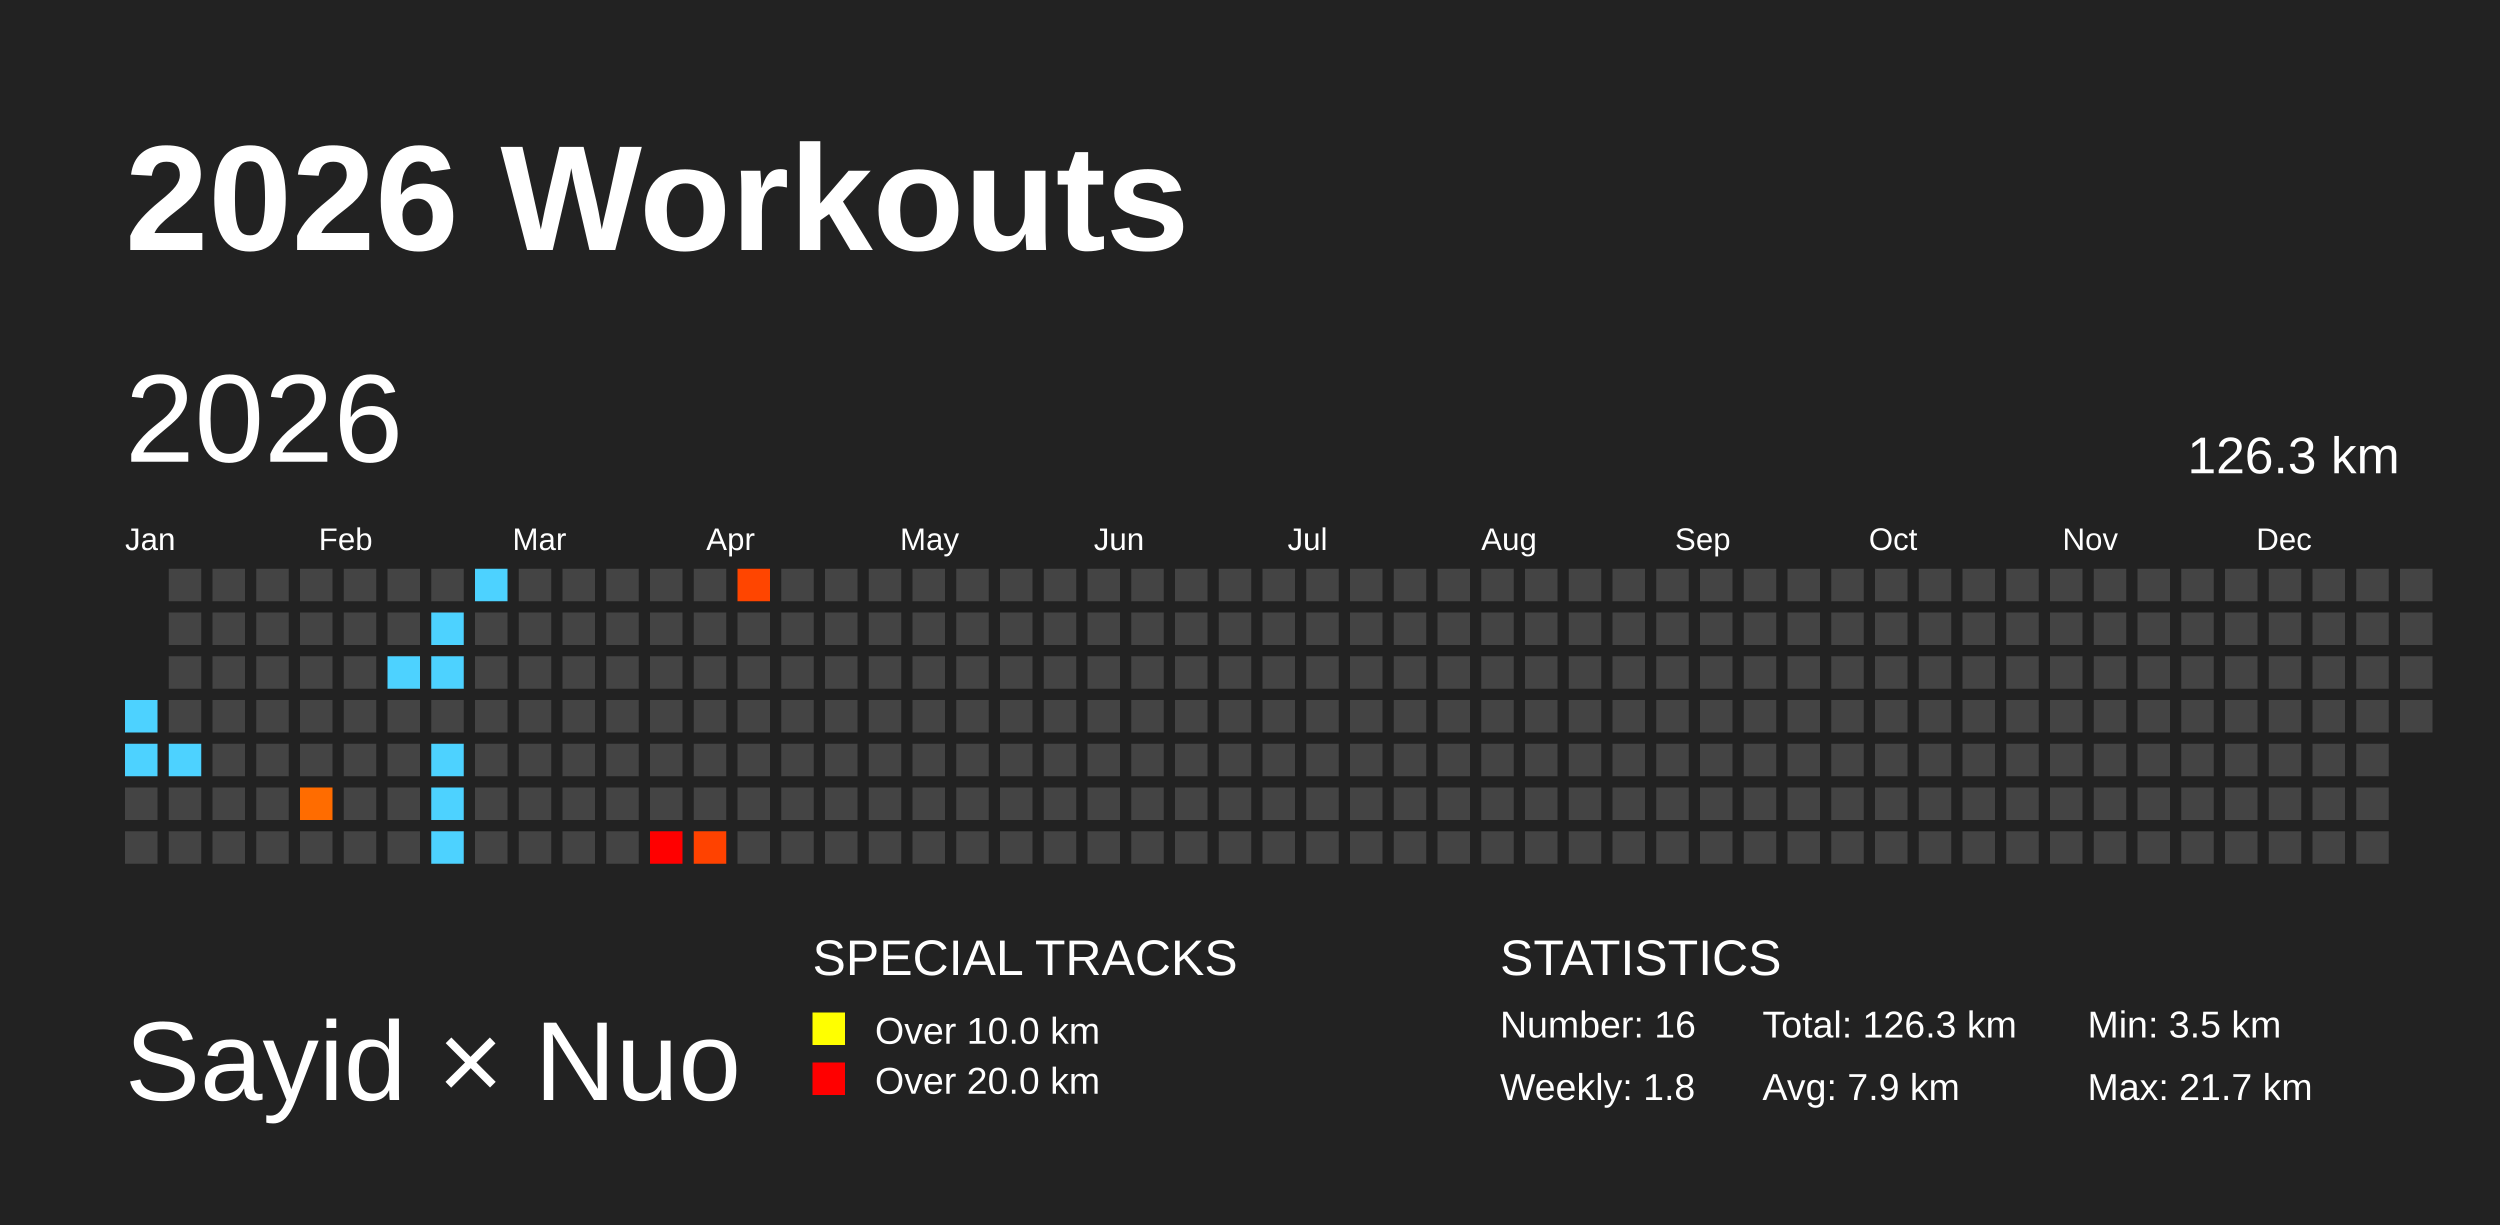
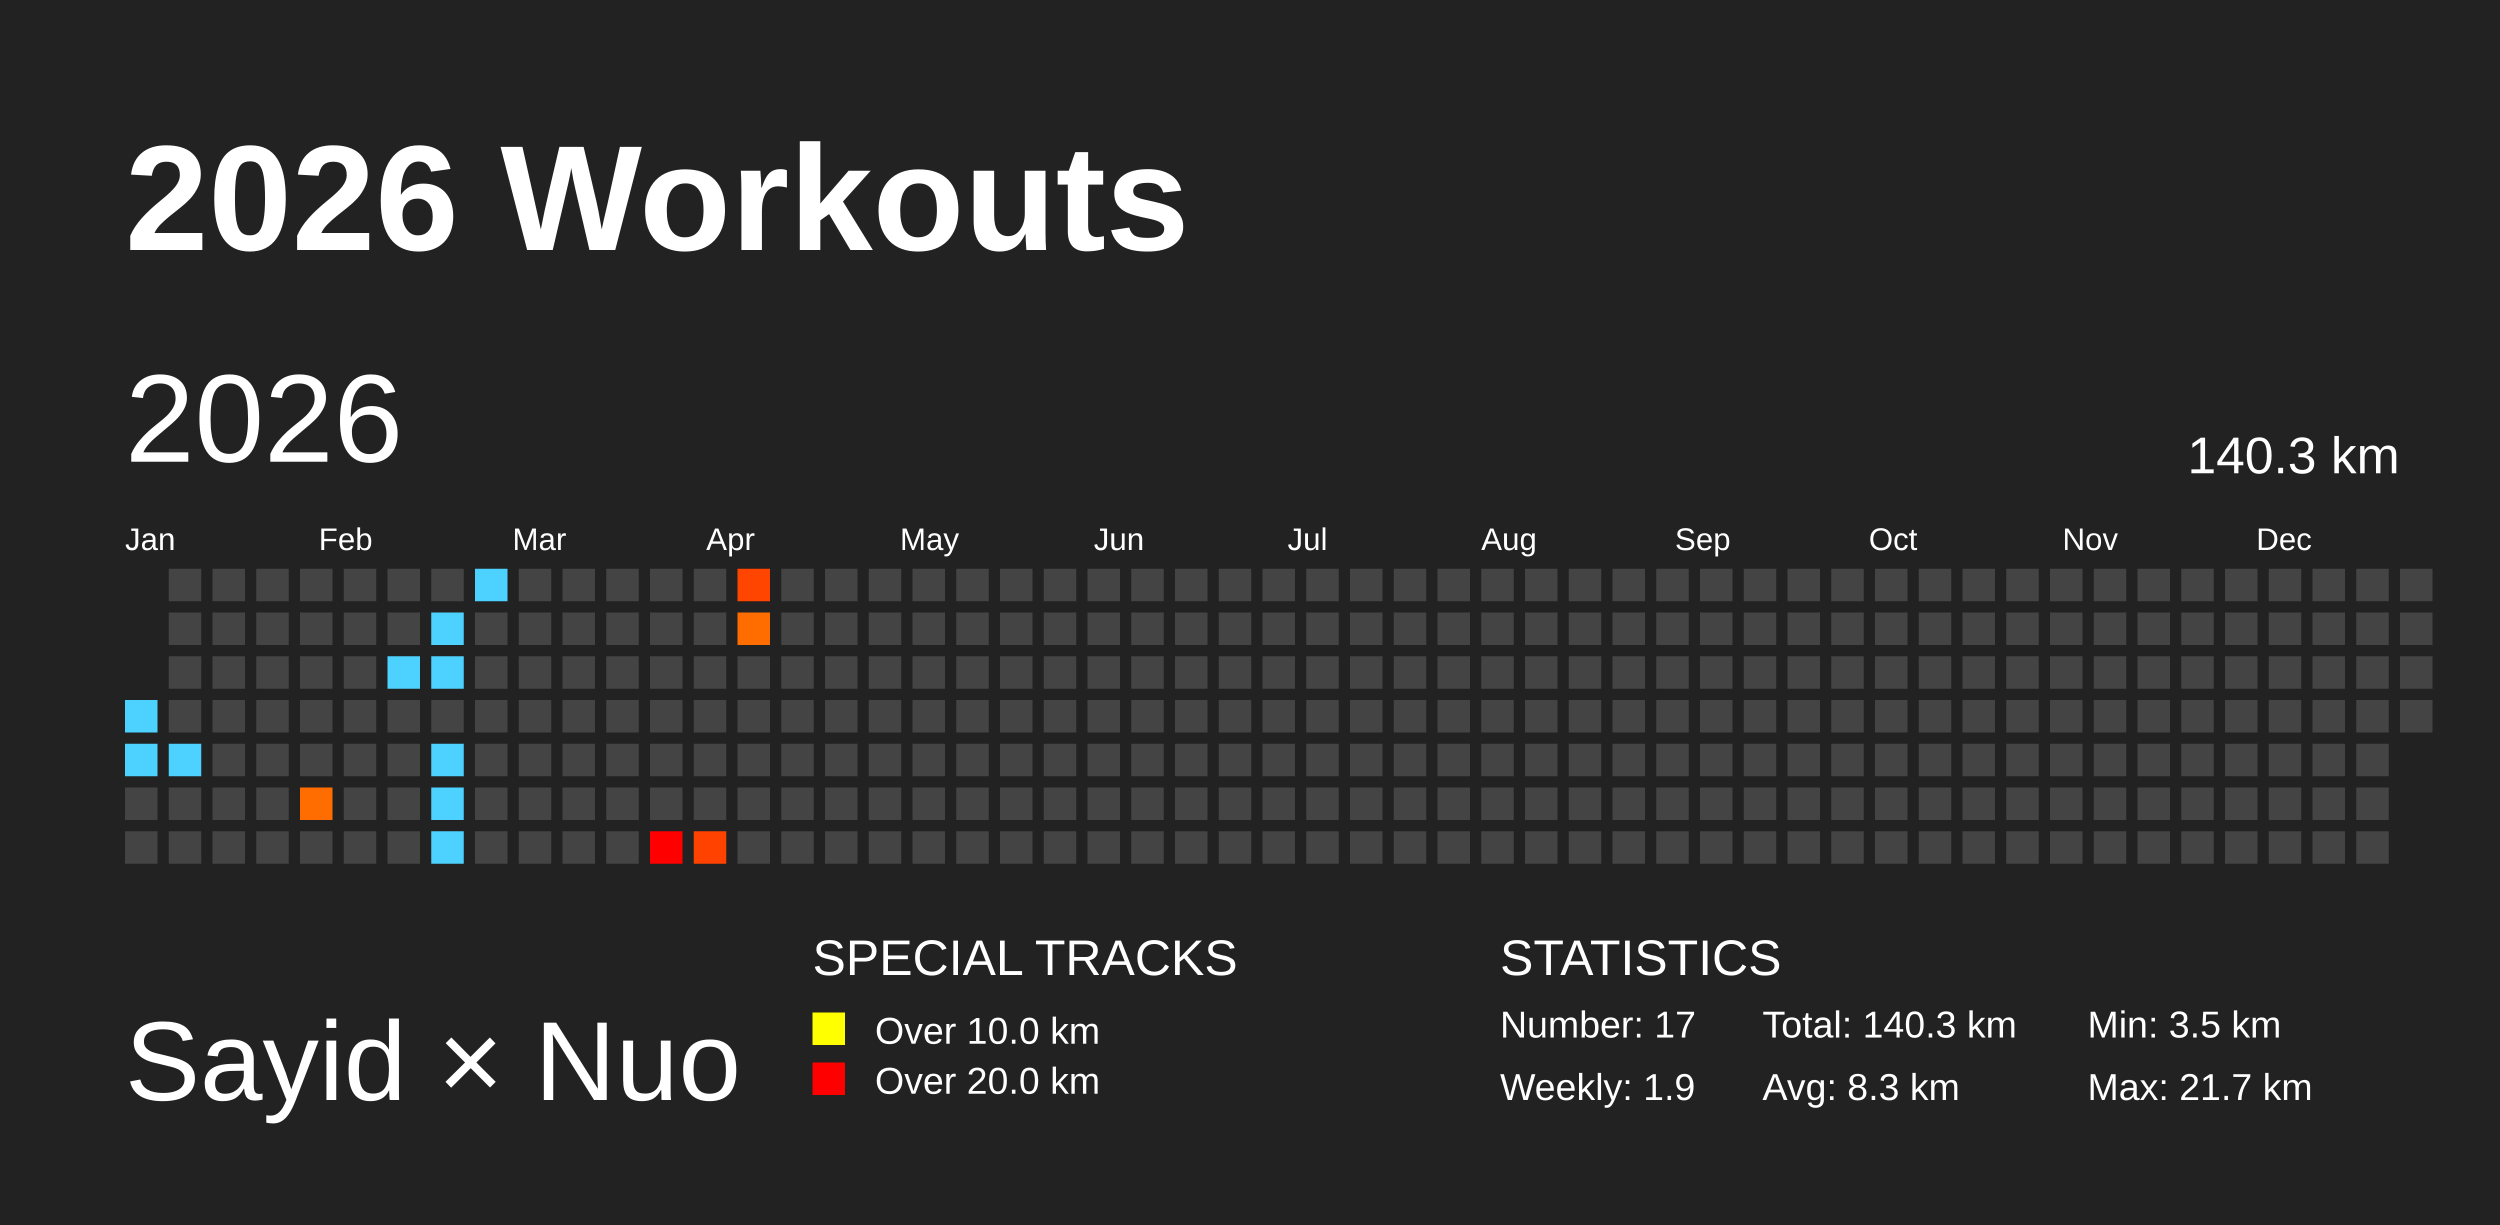
<svg xmlns="http://www.w3.org/2000/svg" baseProfile="full" height="98mm" version="1.1" viewBox="0,0,200,98" width="200mm">
  <defs />
  <rect fill="#222222" height="98" width="200" x="0" y="0" />
  <text fill="#FFFFFF" style="font-size:12px; font-family:Arial; font-weight:bold;" x="10" y="20">2026 Workouts</text>
  <text fill="#FFFFFF" style="font-size:9px; font-family:Arial" x="10" y="88">Sayid × Nuo</text>
  <text fill="#FFFFFF" style="font-size:4px; font-family:Arial" x="65" y="78">SPECIAL TRACKS</text>
  <rect fill="yellow" height="2.6" width="2.6" x="65" y="81" />
  <text fill="#FFFFFF" style="font-size:3px; font-family:Arial" x="70" y="83.5">Over 10.0 km</text>
  <rect fill="red" height="2.6" width="2.6" x="65" y="85" />
  <text fill="#FFFFFF" style="font-size:3px; font-family:Arial" x="70" y="87.5">Over 20.0 km</text>
  <text fill="#FFFFFF" style="font-size:4px; font-family:Arial" x="120" y="78">STATISTICS</text>
-   <text fill="#FFFFFF" style="font-size:3px; font-family:Arial" x="120" y="83">Number: 16</text>
-   <text fill="#FFFFFF" style="font-size:3px; font-family:Arial" x="120" y="88">Weekly: 1.8</text>
-   <text fill="#FFFFFF" style="font-size:3px; font-family:Arial" x="141" y="83">Total: 126.3 km</text>
-   <text fill="#FFFFFF" style="font-size:3px; font-family:Arial" x="141" y="88">Avg: 7.9 km</text>
+   <text fill="#FFFFFF" style="font-size:3px; font-family:Arial" x="120" y="83">Number: 17</text>
+   <text fill="#FFFFFF" style="font-size:3px; font-family:Arial" x="120" y="88">Weekly: 1.9</text>
+   <text fill="#FFFFFF" style="font-size:3px; font-family:Arial" x="141" y="83">Total: 140.3 km</text>
+   <text fill="#FFFFFF" style="font-size:3px; font-family:Arial" x="141" y="88">Avg: 8.3 km</text>
  <text fill="#FFFFFF" style="font-size:3px; font-family:Arial" x="167" y="83">Min: 3.5 km</text>
  <text fill="#FFFFFF" style="font-size:3px; font-family:Arial" x="167" y="88">Max: 21.7 km</text>
  <text dominant-baseline="hanging" fill="#FFFFFF" style="font-size:10.0px; font-family:Arial;" x="10" y="30">2026</text>
-   <text dominant-baseline="hanging" fill="#FFFFFF" style="font-size:4.125px; font-family:Arial;" x="175" y="35">126.3 km</text>
+   <text dominant-baseline="hanging" fill="#FFFFFF" style="font-size:4.125px; font-family:Arial;" x="175" y="35">140.3 km</text>
  <text fill="#FFFFFF" style="font-size:2.5px; font-family:Arial" x="10.0" y="44">Jan</text>
  <text fill="#FFFFFF" style="font-size:2.5px; font-family:Arial" x="25.5" y="44">Feb</text>
  <text fill="#FFFFFF" style="font-size:2.5px; font-family:Arial" x="41.0" y="44">Mar</text>
  <text fill="#FFFFFF" style="font-size:2.5px; font-family:Arial" x="56.5" y="44">Apr</text>
  <text fill="#FFFFFF" style="font-size:2.5px; font-family:Arial" x="72.0" y="44">May</text>
  <text fill="#FFFFFF" style="font-size:2.5px; font-family:Arial" x="87.5" y="44">Jun</text>
  <text fill="#FFFFFF" style="font-size:2.5px; font-family:Arial" x="103.0" y="44">Jul</text>
  <text fill="#FFFFFF" style="font-size:2.5px; font-family:Arial" x="118.5" y="44">Aug</text>
  <text fill="#FFFFFF" style="font-size:2.5px; font-family:Arial" x="134.0" y="44">Sep</text>
  <text fill="#FFFFFF" style="font-size:2.5px; font-family:Arial" x="149.5" y="44">Oct</text>
  <text fill="#FFFFFF" style="font-size:2.5px; font-family:Arial" x="165.0" y="44">Nov</text>
  <text fill="#FFFFFF" style="font-size:2.5px; font-family:Arial" x="180.5" y="44">Dec</text>
  <rect fill="#4dd2ff" height="2.6" width="2.6" x="10.0" y="56.0" />
  <rect fill="#4dd2ff" height="2.6" width="2.6" x="10.0" y="59.5" />
  <rect fill="#444444" height="2.6" width="2.6" x="10.0" y="63.0" />
  <rect fill="#444444" height="2.6" width="2.6" x="10.0" y="66.5" />
  <rect fill="#444444" height="2.6" width="2.6" x="13.5" y="45.5" />
  <rect fill="#444444" height="2.6" width="2.6" x="13.5" y="49.0" />
  <rect fill="#444444" height="2.6" width="2.6" x="13.5" y="52.5" />
  <rect fill="#444444" height="2.6" width="2.6" x="13.5" y="56.0" />
  <rect fill="#4dd2ff" height="2.6" width="2.6" x="13.5" y="59.5" />
  <rect fill="#444444" height="2.6" width="2.6" x="13.5" y="63.0" />
  <rect fill="#444444" height="2.6" width="2.6" x="13.5" y="66.5" />
  <rect fill="#444444" height="2.6" width="2.6" x="17.0" y="45.5" />
  <rect fill="#444444" height="2.6" width="2.6" x="17.0" y="49.0" />
  <rect fill="#444444" height="2.6" width="2.6" x="17.0" y="52.5" />
  <rect fill="#444444" height="2.6" width="2.6" x="17.0" y="56.0" />
  <rect fill="#444444" height="2.6" width="2.6" x="17.0" y="59.5" />
  <rect fill="#444444" height="2.6" width="2.6" x="17.0" y="63.0" />
  <rect fill="#444444" height="2.6" width="2.6" x="17.0" y="66.5" />
  <rect fill="#444444" height="2.6" width="2.6" x="20.5" y="45.5" />
  <rect fill="#444444" height="2.6" width="2.6" x="20.5" y="49.0" />
  <rect fill="#444444" height="2.6" width="2.6" x="20.5" y="52.5" />
  <rect fill="#444444" height="2.6" width="2.6" x="20.5" y="56.0" />
  <rect fill="#444444" height="2.6" width="2.6" x="20.5" y="59.5" />
  <rect fill="#444444" height="2.6" width="2.6" x="20.5" y="63.0" />
  <rect fill="#444444" height="2.6" width="2.6" x="20.5" y="66.5" />
  <rect fill="#444444" height="2.6" width="2.6" x="24.0" y="45.5" />
  <rect fill="#444444" height="2.6" width="2.6" x="24.0" y="49.0" />
  <rect fill="#444444" height="2.6" width="2.6" x="24.0" y="52.5" />
  <rect fill="#444444" height="2.6" width="2.6" x="24.0" y="56.0" />
  <rect fill="#444444" height="2.6" width="2.6" x="24.0" y="59.5" />
  <rect fill="#ff6c00" height="2.6" width="2.6" x="24.0" y="63.0" />
  <rect fill="#444444" height="2.6" width="2.6" x="24.0" y="66.5" />
  <rect fill="#444444" height="2.6" width="2.6" x="27.5" y="45.5" />
  <rect fill="#444444" height="2.6" width="2.6" x="27.5" y="49.0" />
  <rect fill="#444444" height="2.6" width="2.6" x="27.5" y="52.5" />
  <rect fill="#444444" height="2.6" width="2.6" x="27.5" y="56.0" />
  <rect fill="#444444" height="2.6" width="2.6" x="27.5" y="59.5" />
  <rect fill="#444444" height="2.6" width="2.6" x="27.5" y="63.0" />
  <rect fill="#444444" height="2.6" width="2.6" x="27.5" y="66.5" />
  <rect fill="#444444" height="2.6" width="2.6" x="31.0" y="45.5" />
  <rect fill="#444444" height="2.6" width="2.6" x="31.0" y="49.0" />
  <rect fill="#4dd2ff" height="2.6" width="2.6" x="31.0" y="52.5" />
  <rect fill="#444444" height="2.6" width="2.6" x="31.0" y="56.0" />
  <rect fill="#444444" height="2.6" width="2.6" x="31.0" y="59.5" />
  <rect fill="#444444" height="2.6" width="2.6" x="31.0" y="63.0" />
  <rect fill="#444444" height="2.6" width="2.6" x="31.0" y="66.5" />
  <rect fill="#444444" height="2.6" width="2.6" x="34.5" y="45.5" />
  <rect fill="#4dd2ff" height="2.6" width="2.6" x="34.5" y="49.0" />
  <rect fill="#4dd2ff" height="2.6" width="2.6" x="34.5" y="52.5" />
  <rect fill="#444444" height="2.6" width="2.6" x="34.5" y="56.0" />
  <rect fill="#4dd2ff" height="2.6" width="2.6" x="34.5" y="59.5" />
  <rect fill="#4dd2ff" height="2.6" width="2.6" x="34.5" y="63.0" />
  <rect fill="#4dd2ff" height="2.6" width="2.6" x="34.5" y="66.5" />
  <rect fill="#4dd2ff" height="2.6" width="2.6" x="38.0" y="45.5" />
  <rect fill="#444444" height="2.6" width="2.6" x="38.0" y="49.0" />
  <rect fill="#444444" height="2.6" width="2.6" x="38.0" y="52.5" />
  <rect fill="#444444" height="2.6" width="2.6" x="38.0" y="56.0" />
  <rect fill="#444444" height="2.6" width="2.6" x="38.0" y="59.5" />
  <rect fill="#444444" height="2.6" width="2.6" x="38.0" y="63.0" />
  <rect fill="#444444" height="2.6" width="2.6" x="38.0" y="66.5" />
  <rect fill="#444444" height="2.6" width="2.6" x="41.5" y="45.5" />
  <rect fill="#444444" height="2.6" width="2.6" x="41.5" y="49.0" />
  <rect fill="#444444" height="2.6" width="2.6" x="41.5" y="52.5" />
  <rect fill="#444444" height="2.6" width="2.6" x="41.5" y="56.0" />
  <rect fill="#444444" height="2.6" width="2.6" x="41.5" y="59.5" />
  <rect fill="#444444" height="2.6" width="2.6" x="41.5" y="63.0" />
  <rect fill="#444444" height="2.6" width="2.6" x="41.5" y="66.5" />
  <rect fill="#444444" height="2.6" width="2.6" x="45.0" y="45.5" />
  <rect fill="#444444" height="2.6" width="2.6" x="45.0" y="49.0" />
  <rect fill="#444444" height="2.6" width="2.6" x="45.0" y="52.5" />
  <rect fill="#444444" height="2.6" width="2.6" x="45.0" y="56.0" />
  <rect fill="#444444" height="2.6" width="2.6" x="45.0" y="59.5" />
  <rect fill="#444444" height="2.6" width="2.6" x="45.0" y="63.0" />
  <rect fill="#444444" height="2.6" width="2.6" x="45.0" y="66.5" />
  <rect fill="#444444" height="2.6" width="2.6" x="48.5" y="45.5" />
  <rect fill="#444444" height="2.6" width="2.6" x="48.5" y="49.0" />
  <rect fill="#444444" height="2.6" width="2.6" x="48.5" y="52.5" />
  <rect fill="#444444" height="2.6" width="2.6" x="48.5" y="56.0" />
  <rect fill="#444444" height="2.6" width="2.6" x="48.5" y="59.5" />
  <rect fill="#444444" height="2.6" width="2.6" x="48.5" y="63.0" />
  <rect fill="#444444" height="2.6" width="2.6" x="48.5" y="66.5" />
  <rect fill="#444444" height="2.6" width="2.6" x="52.0" y="45.5" />
  <rect fill="#444444" height="2.6" width="2.6" x="52.0" y="49.0" />
  <rect fill="#444444" height="2.6" width="2.6" x="52.0" y="52.5" />
  <rect fill="#444444" height="2.6" width="2.6" x="52.0" y="56.0" />
  <rect fill="#444444" height="2.6" width="2.6" x="52.0" y="59.5" />
  <rect fill="#444444" height="2.6" width="2.6" x="52.0" y="63.0" />
  <rect fill="red" height="2.6" width="2.6" x="52.0" y="66.5" />
  <rect fill="#444444" height="2.6" width="2.6" x="55.5" y="45.5" />
  <rect fill="#444444" height="2.6" width="2.6" x="55.5" y="49.0" />
  <rect fill="#444444" height="2.6" width="2.6" x="55.5" y="52.5" />
  <rect fill="#444444" height="2.6" width="2.6" x="55.5" y="56.0" />
  <rect fill="#444444" height="2.6" width="2.6" x="55.5" y="59.5" />
  <rect fill="#444444" height="2.6" width="2.6" x="55.5" y="63.0" />
  <rect fill="#ff4200" height="2.6" width="2.6" x="55.5" y="66.5" />
  <rect fill="#ff4500" height="2.6" width="2.6" x="59.0" y="45.5" />
-   <rect fill="#444444" height="2.6" width="2.6" x="59.0" y="49.0" />
+   <rect fill="#ff6c00" height="2.6" width="2.6" x="59.0" y="49.0" />
  <rect fill="#444444" height="2.6" width="2.6" x="59.0" y="52.5" />
  <rect fill="#444444" height="2.6" width="2.6" x="59.0" y="56.0" />
  <rect fill="#444444" height="2.6" width="2.6" x="59.0" y="59.5" />
  <rect fill="#444444" height="2.6" width="2.6" x="59.0" y="63.0" />
  <rect fill="#444444" height="2.6" width="2.6" x="59.0" y="66.5" />
  <rect fill="#444444" height="2.6" width="2.6" x="62.5" y="45.5" />
  <rect fill="#444444" height="2.6" width="2.6" x="62.5" y="49.0" />
  <rect fill="#444444" height="2.6" width="2.6" x="62.5" y="52.5" />
  <rect fill="#444444" height="2.6" width="2.6" x="62.5" y="56.0" />
  <rect fill="#444444" height="2.6" width="2.6" x="62.5" y="59.5" />
  <rect fill="#444444" height="2.6" width="2.6" x="62.5" y="63.0" />
  <rect fill="#444444" height="2.6" width="2.6" x="62.5" y="66.5" />
  <rect fill="#444444" height="2.6" width="2.6" x="66.0" y="45.5" />
  <rect fill="#444444" height="2.6" width="2.6" x="66.0" y="49.0" />
  <rect fill="#444444" height="2.6" width="2.6" x="66.0" y="52.5" />
  <rect fill="#444444" height="2.6" width="2.6" x="66.0" y="56.0" />
  <rect fill="#444444" height="2.6" width="2.6" x="66.0" y="59.5" />
  <rect fill="#444444" height="2.6" width="2.6" x="66.0" y="63.0" />
  <rect fill="#444444" height="2.6" width="2.6" x="66.0" y="66.5" />
  <rect fill="#444444" height="2.6" width="2.6" x="69.5" y="45.5" />
  <rect fill="#444444" height="2.6" width="2.6" x="69.5" y="49.0" />
  <rect fill="#444444" height="2.6" width="2.6" x="69.5" y="52.5" />
  <rect fill="#444444" height="2.6" width="2.6" x="69.5" y="56.0" />
  <rect fill="#444444" height="2.6" width="2.6" x="69.5" y="59.5" />
  <rect fill="#444444" height="2.6" width="2.6" x="69.5" y="63.0" />
  <rect fill="#444444" height="2.6" width="2.6" x="69.5" y="66.5" />
  <rect fill="#444444" height="2.6" width="2.6" x="73.0" y="45.5" />
  <rect fill="#444444" height="2.6" width="2.6" x="73.0" y="49.0" />
  <rect fill="#444444" height="2.6" width="2.6" x="73.0" y="52.5" />
  <rect fill="#444444" height="2.6" width="2.6" x="73.0" y="56.0" />
  <rect fill="#444444" height="2.6" width="2.6" x="73.0" y="59.5" />
  <rect fill="#444444" height="2.6" width="2.6" x="73.0" y="63.0" />
  <rect fill="#444444" height="2.6" width="2.6" x="73.0" y="66.5" />
  <rect fill="#444444" height="2.6" width="2.6" x="76.5" y="45.5" />
  <rect fill="#444444" height="2.6" width="2.6" x="76.5" y="49.0" />
  <rect fill="#444444" height="2.6" width="2.6" x="76.5" y="52.5" />
  <rect fill="#444444" height="2.6" width="2.6" x="76.5" y="56.0" />
  <rect fill="#444444" height="2.6" width="2.6" x="76.5" y="59.5" />
  <rect fill="#444444" height="2.6" width="2.6" x="76.5" y="63.0" />
  <rect fill="#444444" height="2.6" width="2.6" x="76.5" y="66.5" />
  <rect fill="#444444" height="2.6" width="2.6" x="80.0" y="45.5" />
  <rect fill="#444444" height="2.6" width="2.6" x="80.0" y="49.0" />
  <rect fill="#444444" height="2.6" width="2.6" x="80.0" y="52.5" />
  <rect fill="#444444" height="2.6" width="2.6" x="80.0" y="56.0" />
  <rect fill="#444444" height="2.6" width="2.6" x="80.0" y="59.5" />
  <rect fill="#444444" height="2.6" width="2.6" x="80.0" y="63.0" />
  <rect fill="#444444" height="2.6" width="2.6" x="80.0" y="66.5" />
  <rect fill="#444444" height="2.6" width="2.6" x="83.5" y="45.5" />
  <rect fill="#444444" height="2.6" width="2.6" x="83.5" y="49.0" />
  <rect fill="#444444" height="2.6" width="2.6" x="83.5" y="52.5" />
  <rect fill="#444444" height="2.6" width="2.6" x="83.5" y="56.0" />
  <rect fill="#444444" height="2.6" width="2.6" x="83.5" y="59.5" />
  <rect fill="#444444" height="2.6" width="2.6" x="83.5" y="63.0" />
  <rect fill="#444444" height="2.6" width="2.6" x="83.5" y="66.5" />
  <rect fill="#444444" height="2.6" width="2.6" x="87.0" y="45.5" />
  <rect fill="#444444" height="2.6" width="2.6" x="87.0" y="49.0" />
  <rect fill="#444444" height="2.6" width="2.6" x="87.0" y="52.5" />
  <rect fill="#444444" height="2.6" width="2.6" x="87.0" y="56.0" />
  <rect fill="#444444" height="2.6" width="2.6" x="87.0" y="59.5" />
  <rect fill="#444444" height="2.6" width="2.6" x="87.0" y="63.0" />
  <rect fill="#444444" height="2.6" width="2.6" x="87.0" y="66.5" />
  <rect fill="#444444" height="2.6" width="2.6" x="90.5" y="45.5" />
  <rect fill="#444444" height="2.6" width="2.6" x="90.5" y="49.0" />
  <rect fill="#444444" height="2.6" width="2.6" x="90.5" y="52.5" />
  <rect fill="#444444" height="2.6" width="2.6" x="90.5" y="56.0" />
  <rect fill="#444444" height="2.6" width="2.6" x="90.5" y="59.5" />
  <rect fill="#444444" height="2.6" width="2.6" x="90.5" y="63.0" />
  <rect fill="#444444" height="2.6" width="2.6" x="90.5" y="66.5" />
  <rect fill="#444444" height="2.6" width="2.6" x="94.0" y="45.5" />
  <rect fill="#444444" height="2.6" width="2.6" x="94.0" y="49.0" />
  <rect fill="#444444" height="2.6" width="2.6" x="94.0" y="52.5" />
  <rect fill="#444444" height="2.6" width="2.6" x="94.0" y="56.0" />
  <rect fill="#444444" height="2.6" width="2.6" x="94.0" y="59.5" />
  <rect fill="#444444" height="2.6" width="2.6" x="94.0" y="63.0" />
  <rect fill="#444444" height="2.6" width="2.6" x="94.0" y="66.5" />
  <rect fill="#444444" height="2.6" width="2.6" x="97.5" y="45.5" />
  <rect fill="#444444" height="2.6" width="2.6" x="97.5" y="49.0" />
  <rect fill="#444444" height="2.6" width="2.6" x="97.5" y="52.5" />
  <rect fill="#444444" height="2.6" width="2.6" x="97.5" y="56.0" />
  <rect fill="#444444" height="2.6" width="2.6" x="97.5" y="59.5" />
  <rect fill="#444444" height="2.6" width="2.6" x="97.5" y="63.0" />
  <rect fill="#444444" height="2.6" width="2.6" x="97.5" y="66.5" />
  <rect fill="#444444" height="2.6" width="2.6" x="101.0" y="45.5" />
  <rect fill="#444444" height="2.6" width="2.6" x="101.0" y="49.0" />
  <rect fill="#444444" height="2.6" width="2.6" x="101.0" y="52.5" />
  <rect fill="#444444" height="2.6" width="2.6" x="101.0" y="56.0" />
  <rect fill="#444444" height="2.6" width="2.6" x="101.0" y="59.5" />
  <rect fill="#444444" height="2.6" width="2.6" x="101.0" y="63.0" />
  <rect fill="#444444" height="2.6" width="2.6" x="101.0" y="66.5" />
  <rect fill="#444444" height="2.6" width="2.6" x="104.5" y="45.5" />
  <rect fill="#444444" height="2.6" width="2.6" x="104.5" y="49.0" />
  <rect fill="#444444" height="2.6" width="2.6" x="104.5" y="52.5" />
  <rect fill="#444444" height="2.6" width="2.6" x="104.5" y="56.0" />
  <rect fill="#444444" height="2.6" width="2.6" x="104.5" y="59.5" />
  <rect fill="#444444" height="2.6" width="2.6" x="104.5" y="63.0" />
  <rect fill="#444444" height="2.6" width="2.6" x="104.5" y="66.5" />
  <rect fill="#444444" height="2.6" width="2.6" x="108.0" y="45.5" />
  <rect fill="#444444" height="2.6" width="2.6" x="108.0" y="49.0" />
  <rect fill="#444444" height="2.6" width="2.6" x="108.0" y="52.5" />
  <rect fill="#444444" height="2.6" width="2.6" x="108.0" y="56.0" />
  <rect fill="#444444" height="2.6" width="2.6" x="108.0" y="59.5" />
  <rect fill="#444444" height="2.6" width="2.6" x="108.0" y="63.0" />
  <rect fill="#444444" height="2.6" width="2.6" x="108.0" y="66.5" />
  <rect fill="#444444" height="2.6" width="2.6" x="111.5" y="45.5" />
  <rect fill="#444444" height="2.6" width="2.6" x="111.5" y="49.0" />
  <rect fill="#444444" height="2.6" width="2.6" x="111.5" y="52.5" />
  <rect fill="#444444" height="2.6" width="2.6" x="111.5" y="56.0" />
  <rect fill="#444444" height="2.6" width="2.6" x="111.5" y="59.5" />
  <rect fill="#444444" height="2.6" width="2.6" x="111.5" y="63.0" />
  <rect fill="#444444" height="2.6" width="2.6" x="111.5" y="66.5" />
  <rect fill="#444444" height="2.6" width="2.6" x="115.0" y="45.5" />
  <rect fill="#444444" height="2.6" width="2.6" x="115.0" y="49.0" />
  <rect fill="#444444" height="2.6" width="2.6" x="115.0" y="52.5" />
  <rect fill="#444444" height="2.6" width="2.6" x="115.0" y="56.0" />
  <rect fill="#444444" height="2.6" width="2.6" x="115.0" y="59.5" />
  <rect fill="#444444" height="2.6" width="2.6" x="115.0" y="63.0" />
  <rect fill="#444444" height="2.6" width="2.6" x="115.0" y="66.5" />
  <rect fill="#444444" height="2.6" width="2.6" x="118.5" y="45.5" />
  <rect fill="#444444" height="2.6" width="2.6" x="118.5" y="49.0" />
  <rect fill="#444444" height="2.6" width="2.6" x="118.5" y="52.5" />
  <rect fill="#444444" height="2.6" width="2.6" x="118.5" y="56.0" />
  <rect fill="#444444" height="2.6" width="2.6" x="118.5" y="59.5" />
  <rect fill="#444444" height="2.6" width="2.6" x="118.5" y="63.0" />
  <rect fill="#444444" height="2.6" width="2.6" x="118.5" y="66.5" />
  <rect fill="#444444" height="2.6" width="2.6" x="122.0" y="45.5" />
  <rect fill="#444444" height="2.6" width="2.6" x="122.0" y="49.0" />
  <rect fill="#444444" height="2.6" width="2.6" x="122.0" y="52.5" />
  <rect fill="#444444" height="2.6" width="2.6" x="122.0" y="56.0" />
  <rect fill="#444444" height="2.6" width="2.6" x="122.0" y="59.5" />
  <rect fill="#444444" height="2.6" width="2.6" x="122.0" y="63.0" />
  <rect fill="#444444" height="2.6" width="2.6" x="122.0" y="66.5" />
  <rect fill="#444444" height="2.6" width="2.6" x="125.5" y="45.5" />
  <rect fill="#444444" height="2.6" width="2.6" x="125.5" y="49.0" />
  <rect fill="#444444" height="2.6" width="2.6" x="125.5" y="52.5" />
  <rect fill="#444444" height="2.6" width="2.6" x="125.5" y="56.0" />
  <rect fill="#444444" height="2.6" width="2.6" x="125.5" y="59.5" />
  <rect fill="#444444" height="2.6" width="2.6" x="125.5" y="63.0" />
  <rect fill="#444444" height="2.6" width="2.6" x="125.5" y="66.5" />
  <rect fill="#444444" height="2.6" width="2.6" x="129.0" y="45.5" />
  <rect fill="#444444" height="2.6" width="2.6" x="129.0" y="49.0" />
  <rect fill="#444444" height="2.6" width="2.6" x="129.0" y="52.5" />
  <rect fill="#444444" height="2.6" width="2.6" x="129.0" y="56.0" />
  <rect fill="#444444" height="2.6" width="2.6" x="129.0" y="59.5" />
  <rect fill="#444444" height="2.6" width="2.6" x="129.0" y="63.0" />
  <rect fill="#444444" height="2.6" width="2.6" x="129.0" y="66.5" />
  <rect fill="#444444" height="2.6" width="2.6" x="132.5" y="45.5" />
  <rect fill="#444444" height="2.6" width="2.6" x="132.5" y="49.0" />
  <rect fill="#444444" height="2.6" width="2.6" x="132.5" y="52.5" />
  <rect fill="#444444" height="2.6" width="2.6" x="132.5" y="56.0" />
  <rect fill="#444444" height="2.6" width="2.6" x="132.5" y="59.5" />
  <rect fill="#444444" height="2.6" width="2.6" x="132.5" y="63.0" />
  <rect fill="#444444" height="2.6" width="2.6" x="132.5" y="66.5" />
  <rect fill="#444444" height="2.6" width="2.6" x="136.0" y="45.5" />
  <rect fill="#444444" height="2.6" width="2.6" x="136.0" y="49.0" />
  <rect fill="#444444" height="2.6" width="2.6" x="136.0" y="52.5" />
  <rect fill="#444444" height="2.6" width="2.6" x="136.0" y="56.0" />
  <rect fill="#444444" height="2.6" width="2.6" x="136.0" y="59.5" />
  <rect fill="#444444" height="2.6" width="2.6" x="136.0" y="63.0" />
  <rect fill="#444444" height="2.6" width="2.6" x="136.0" y="66.5" />
  <rect fill="#444444" height="2.6" width="2.6" x="139.5" y="45.5" />
  <rect fill="#444444" height="2.6" width="2.6" x="139.5" y="49.0" />
  <rect fill="#444444" height="2.6" width="2.6" x="139.5" y="52.5" />
  <rect fill="#444444" height="2.6" width="2.6" x="139.5" y="56.0" />
  <rect fill="#444444" height="2.6" width="2.6" x="139.5" y="59.5" />
  <rect fill="#444444" height="2.6" width="2.6" x="139.5" y="63.0" />
  <rect fill="#444444" height="2.6" width="2.6" x="139.5" y="66.5" />
  <rect fill="#444444" height="2.6" width="2.6" x="143.0" y="45.5" />
  <rect fill="#444444" height="2.6" width="2.6" x="143.0" y="49.0" />
  <rect fill="#444444" height="2.6" width="2.6" x="143.0" y="52.5" />
  <rect fill="#444444" height="2.6" width="2.6" x="143.0" y="56.0" />
  <rect fill="#444444" height="2.6" width="2.6" x="143.0" y="59.5" />
  <rect fill="#444444" height="2.6" width="2.6" x="143.0" y="63.0" />
  <rect fill="#444444" height="2.6" width="2.6" x="143.0" y="66.5" />
  <rect fill="#444444" height="2.6" width="2.6" x="146.5" y="45.5" />
  <rect fill="#444444" height="2.6" width="2.6" x="146.5" y="49.0" />
  <rect fill="#444444" height="2.6" width="2.6" x="146.5" y="52.5" />
  <rect fill="#444444" height="2.6" width="2.6" x="146.5" y="56.0" />
  <rect fill="#444444" height="2.6" width="2.6" x="146.5" y="59.5" />
  <rect fill="#444444" height="2.6" width="2.6" x="146.5" y="63.0" />
  <rect fill="#444444" height="2.6" width="2.6" x="146.5" y="66.5" />
  <rect fill="#444444" height="2.6" width="2.6" x="150.0" y="45.5" />
  <rect fill="#444444" height="2.6" width="2.6" x="150.0" y="49.0" />
  <rect fill="#444444" height="2.6" width="2.6" x="150.0" y="52.5" />
  <rect fill="#444444" height="2.6" width="2.6" x="150.0" y="56.0" />
  <rect fill="#444444" height="2.6" width="2.6" x="150.0" y="59.5" />
  <rect fill="#444444" height="2.6" width="2.6" x="150.0" y="63.0" />
  <rect fill="#444444" height="2.6" width="2.6" x="150.0" y="66.5" />
  <rect fill="#444444" height="2.6" width="2.6" x="153.5" y="45.5" />
  <rect fill="#444444" height="2.6" width="2.6" x="153.5" y="49.0" />
  <rect fill="#444444" height="2.6" width="2.6" x="153.5" y="52.5" />
  <rect fill="#444444" height="2.6" width="2.6" x="153.5" y="56.0" />
  <rect fill="#444444" height="2.6" width="2.6" x="153.5" y="59.5" />
  <rect fill="#444444" height="2.6" width="2.6" x="153.5" y="63.0" />
  <rect fill="#444444" height="2.6" width="2.6" x="153.5" y="66.5" />
  <rect fill="#444444" height="2.6" width="2.6" x="157.0" y="45.5" />
  <rect fill="#444444" height="2.6" width="2.6" x="157.0" y="49.0" />
  <rect fill="#444444" height="2.6" width="2.6" x="157.0" y="52.5" />
  <rect fill="#444444" height="2.6" width="2.6" x="157.0" y="56.0" />
  <rect fill="#444444" height="2.6" width="2.6" x="157.0" y="59.5" />
  <rect fill="#444444" height="2.6" width="2.6" x="157.0" y="63.0" />
  <rect fill="#444444" height="2.6" width="2.6" x="157.0" y="66.5" />
  <rect fill="#444444" height="2.6" width="2.6" x="160.5" y="45.5" />
  <rect fill="#444444" height="2.6" width="2.6" x="160.5" y="49.0" />
  <rect fill="#444444" height="2.6" width="2.6" x="160.5" y="52.5" />
  <rect fill="#444444" height="2.6" width="2.6" x="160.5" y="56.0" />
  <rect fill="#444444" height="2.6" width="2.6" x="160.5" y="59.5" />
  <rect fill="#444444" height="2.6" width="2.6" x="160.5" y="63.0" />
  <rect fill="#444444" height="2.6" width="2.6" x="160.5" y="66.5" />
  <rect fill="#444444" height="2.6" width="2.6" x="164.0" y="45.5" />
  <rect fill="#444444" height="2.6" width="2.6" x="164.0" y="49.0" />
  <rect fill="#444444" height="2.6" width="2.6" x="164.0" y="52.5" />
  <rect fill="#444444" height="2.6" width="2.6" x="164.0" y="56.0" />
  <rect fill="#444444" height="2.6" width="2.6" x="164.0" y="59.5" />
  <rect fill="#444444" height="2.6" width="2.6" x="164.0" y="63.0" />
  <rect fill="#444444" height="2.6" width="2.6" x="164.0" y="66.5" />
  <rect fill="#444444" height="2.6" width="2.6" x="167.5" y="45.5" />
  <rect fill="#444444" height="2.6" width="2.6" x="167.5" y="49.0" />
  <rect fill="#444444" height="2.6" width="2.6" x="167.5" y="52.5" />
  <rect fill="#444444" height="2.6" width="2.6" x="167.5" y="56.0" />
  <rect fill="#444444" height="2.6" width="2.6" x="167.5" y="59.5" />
  <rect fill="#444444" height="2.6" width="2.6" x="167.5" y="63.0" />
  <rect fill="#444444" height="2.6" width="2.6" x="167.5" y="66.5" />
  <rect fill="#444444" height="2.6" width="2.6" x="171.0" y="45.5" />
  <rect fill="#444444" height="2.6" width="2.6" x="171.0" y="49.0" />
  <rect fill="#444444" height="2.6" width="2.6" x="171.0" y="52.5" />
  <rect fill="#444444" height="2.6" width="2.6" x="171.0" y="56.0" />
  <rect fill="#444444" height="2.6" width="2.6" x="171.0" y="59.5" />
  <rect fill="#444444" height="2.6" width="2.6" x="171.0" y="63.0" />
  <rect fill="#444444" height="2.6" width="2.6" x="171.0" y="66.5" />
  <rect fill="#444444" height="2.6" width="2.6" x="174.5" y="45.5" />
  <rect fill="#444444" height="2.6" width="2.6" x="174.5" y="49.0" />
  <rect fill="#444444" height="2.6" width="2.6" x="174.5" y="52.5" />
  <rect fill="#444444" height="2.6" width="2.6" x="174.5" y="56.0" />
  <rect fill="#444444" height="2.6" width="2.6" x="174.5" y="59.5" />
  <rect fill="#444444" height="2.6" width="2.6" x="174.5" y="63.0" />
  <rect fill="#444444" height="2.6" width="2.6" x="174.5" y="66.5" />
  <rect fill="#444444" height="2.6" width="2.6" x="178.0" y="45.5" />
  <rect fill="#444444" height="2.6" width="2.6" x="178.0" y="49.0" />
  <rect fill="#444444" height="2.6" width="2.6" x="178.0" y="52.5" />
  <rect fill="#444444" height="2.6" width="2.6" x="178.0" y="56.0" />
  <rect fill="#444444" height="2.6" width="2.6" x="178.0" y="59.5" />
  <rect fill="#444444" height="2.6" width="2.6" x="178.0" y="63.0" />
  <rect fill="#444444" height="2.6" width="2.6" x="178.0" y="66.5" />
  <rect fill="#444444" height="2.6" width="2.6" x="181.5" y="45.5" />
  <rect fill="#444444" height="2.6" width="2.6" x="181.5" y="49.0" />
  <rect fill="#444444" height="2.6" width="2.6" x="181.5" y="52.5" />
  <rect fill="#444444" height="2.6" width="2.6" x="181.5" y="56.0" />
  <rect fill="#444444" height="2.6" width="2.6" x="181.5" y="59.5" />
  <rect fill="#444444" height="2.6" width="2.6" x="181.5" y="63.0" />
  <rect fill="#444444" height="2.6" width="2.6" x="181.5" y="66.5" />
  <rect fill="#444444" height="2.6" width="2.6" x="185.0" y="45.5" />
  <rect fill="#444444" height="2.6" width="2.6" x="185.0" y="49.0" />
  <rect fill="#444444" height="2.6" width="2.6" x="185.0" y="52.5" />
  <rect fill="#444444" height="2.6" width="2.6" x="185.0" y="56.0" />
  <rect fill="#444444" height="2.6" width="2.6" x="185.0" y="59.5" />
  <rect fill="#444444" height="2.6" width="2.6" x="185.0" y="63.0" />
  <rect fill="#444444" height="2.6" width="2.6" x="185.0" y="66.5" />
  <rect fill="#444444" height="2.6" width="2.6" x="188.5" y="45.5" />
  <rect fill="#444444" height="2.6" width="2.6" x="188.5" y="49.0" />
  <rect fill="#444444" height="2.6" width="2.6" x="188.5" y="52.5" />
  <rect fill="#444444" height="2.6" width="2.6" x="188.5" y="56.0" />
  <rect fill="#444444" height="2.6" width="2.6" x="188.5" y="59.5" />
  <rect fill="#444444" height="2.6" width="2.6" x="188.5" y="63.0" />
  <rect fill="#444444" height="2.6" width="2.6" x="188.5" y="66.5" />
  <rect fill="#444444" height="2.6" width="2.6" x="192.0" y="45.5" />
  <rect fill="#444444" height="2.6" width="2.6" x="192.0" y="49.0" />
  <rect fill="#444444" height="2.6" width="2.6" x="192.0" y="52.5" />
  <rect fill="#444444" height="2.6" width="2.6" x="192.0" y="56.0" />
</svg>
